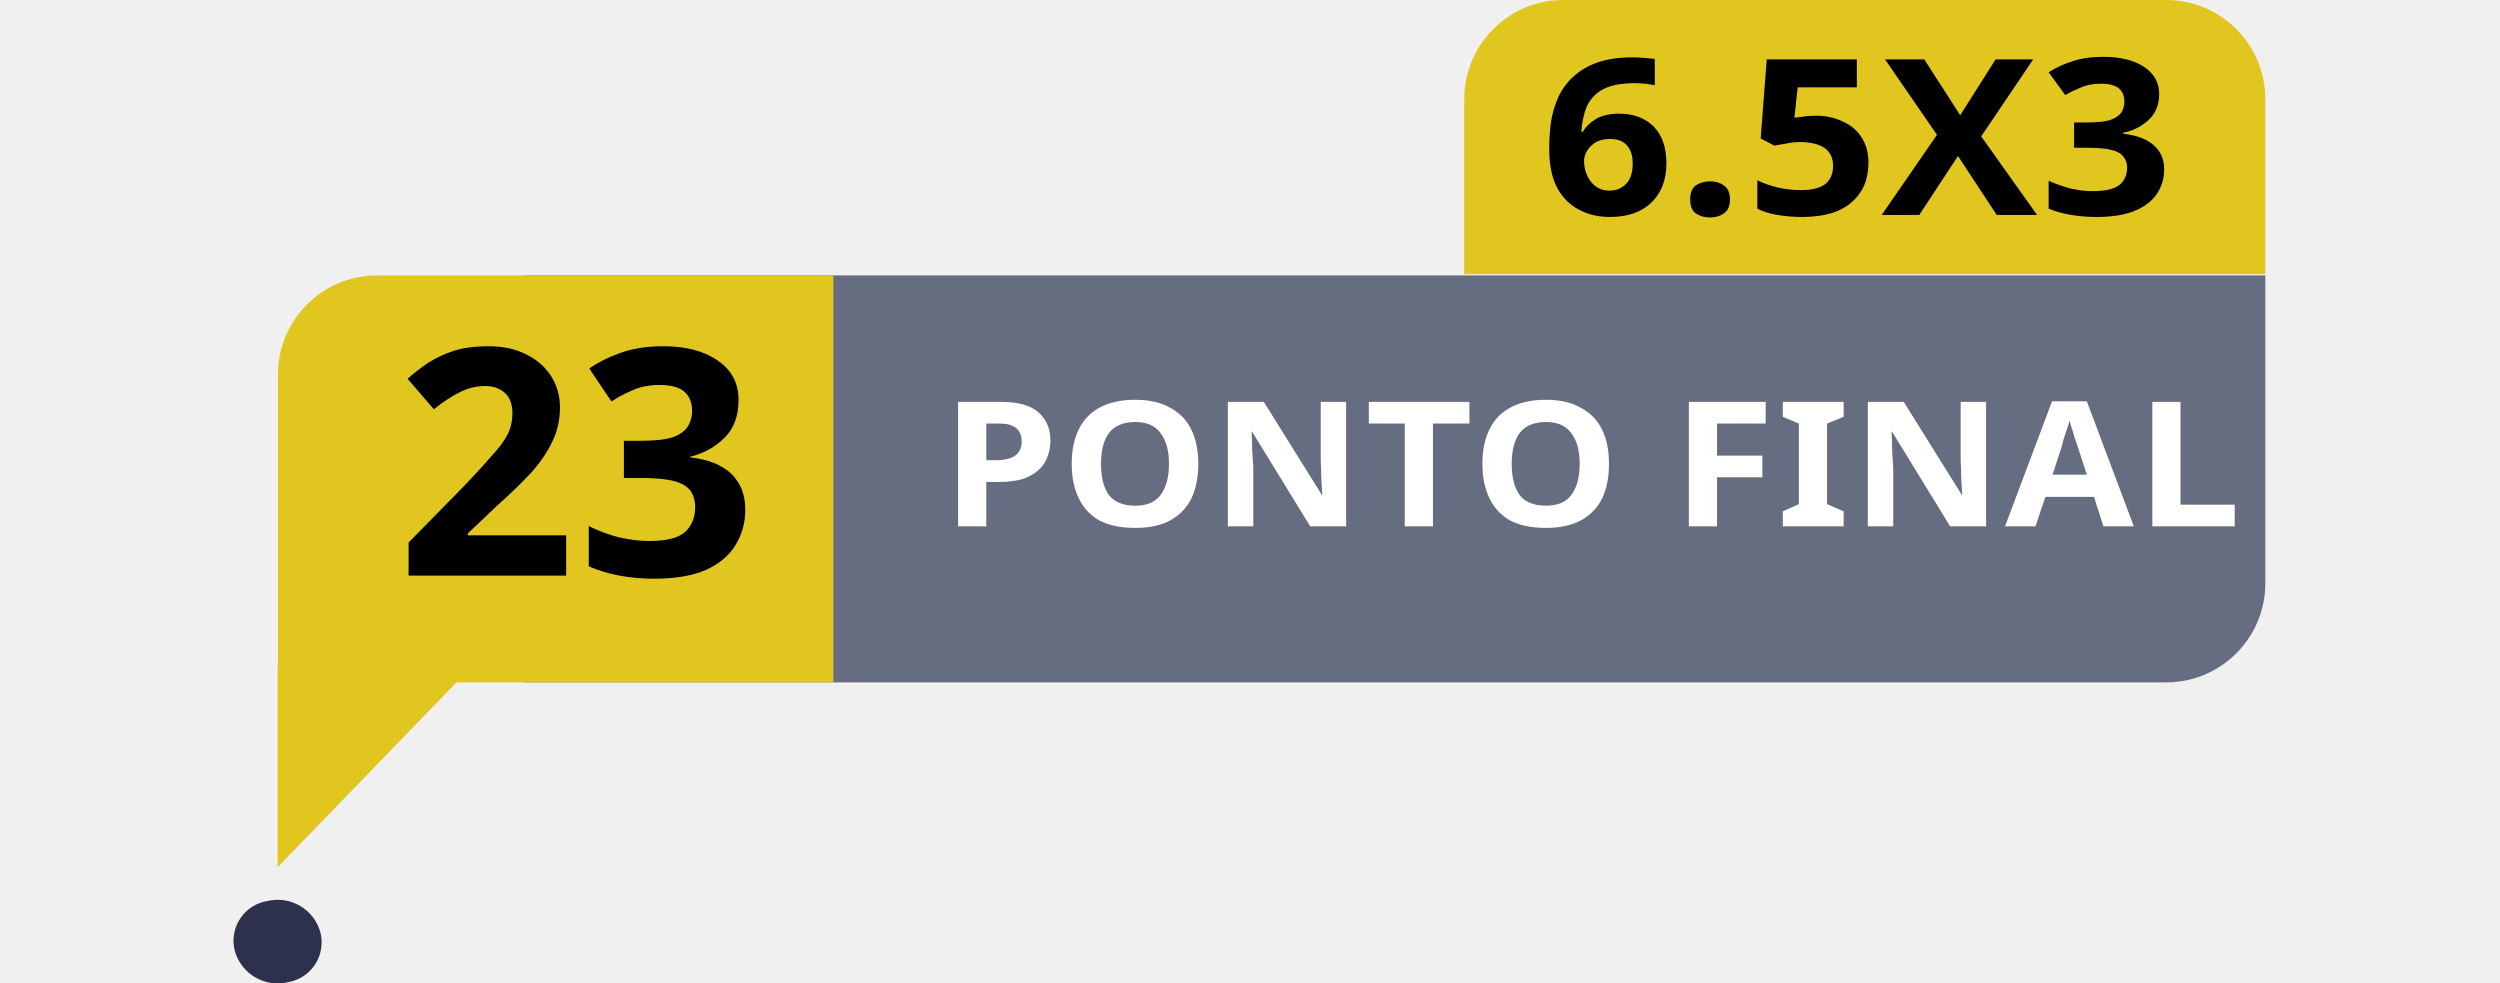
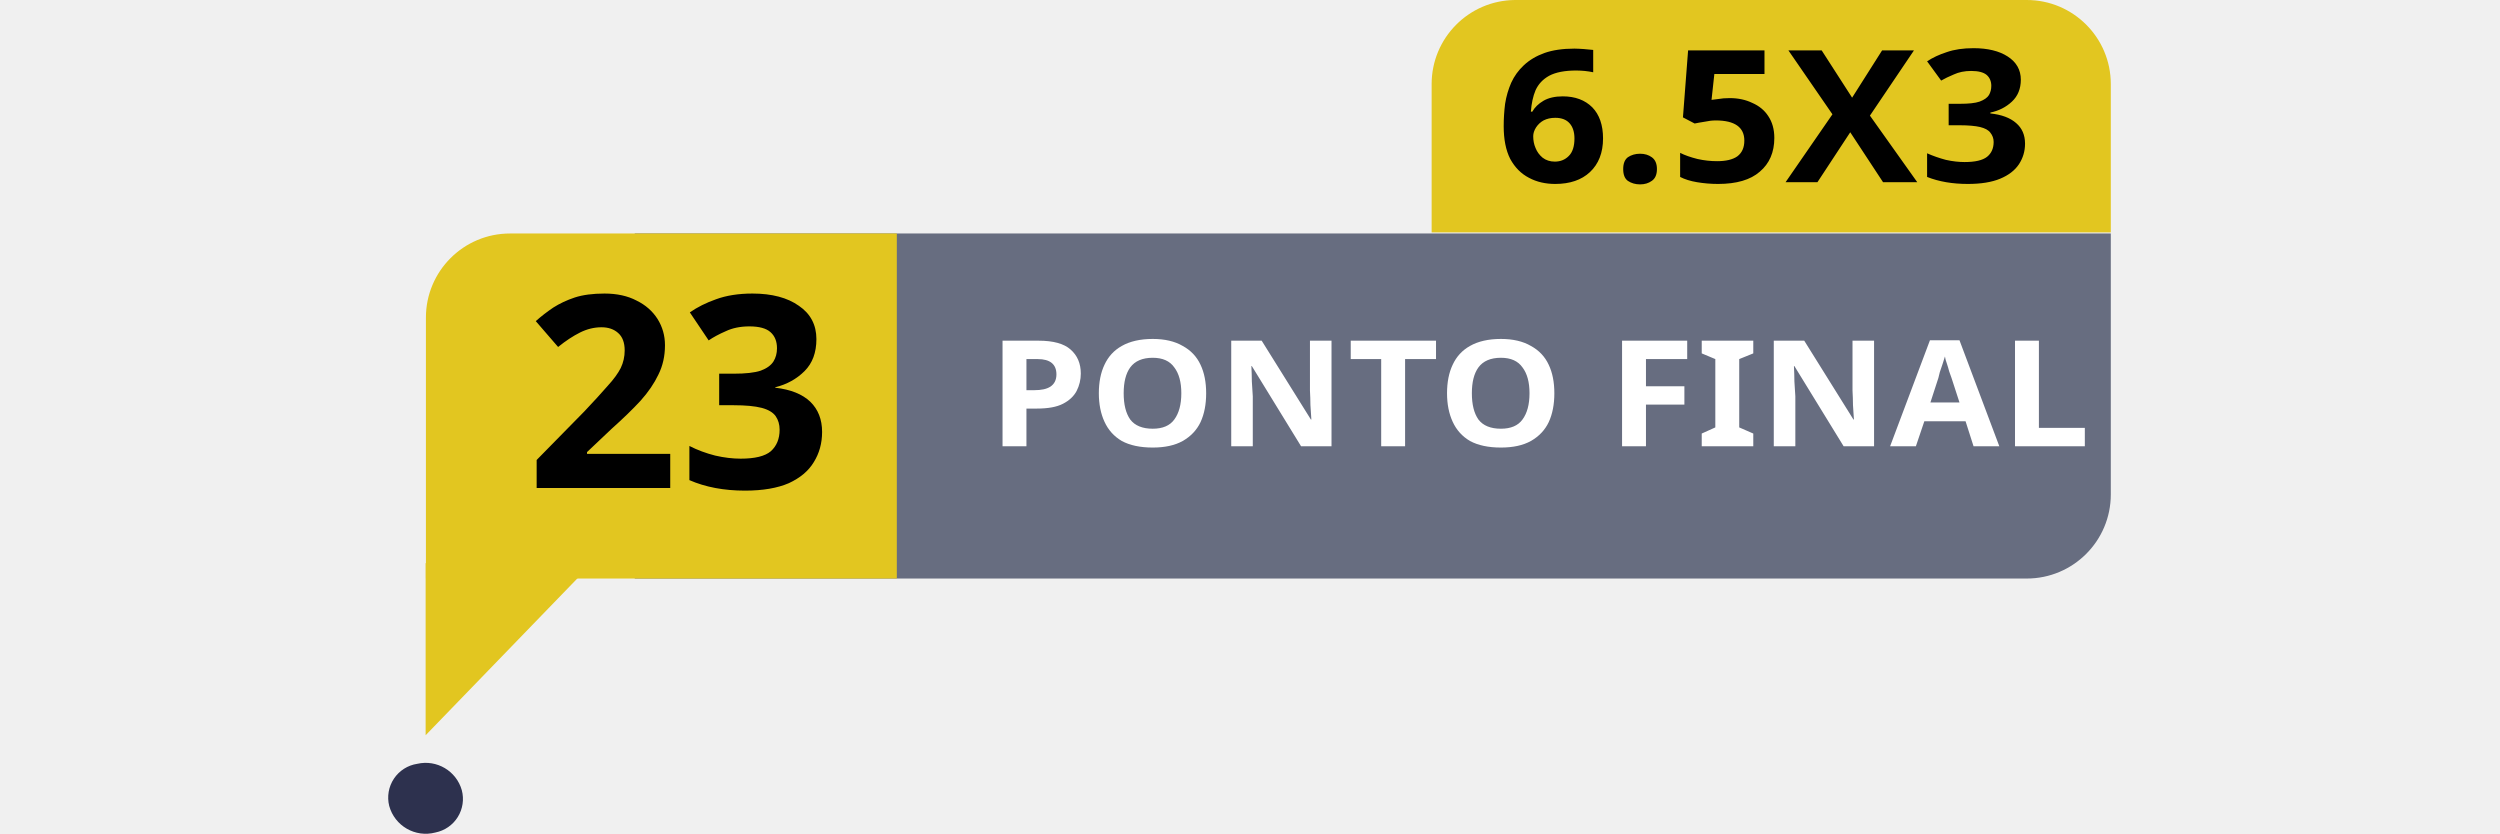
- <svg xmlns="http://www.w3.org/2000/svg" id="Layer_1" data-name="Layer 1" width="243.725" height="95.826" viewBox="0 0 61.42 29.73">
+ <svg xmlns="http://www.w3.org/2000/svg" id="Layer_1" data-name="Layer 1" width="180" height="60" viewBox="0 0 61.42 29.73">
  <defs>
    <style>.cls-1{fill:#676d80;}.cls-2{font-size:5.28px;fill:#fff;letter-spacing:0.01em;}.cls-2,.cls-4,.cls-6{font-family:ProximaNova-Bold, Proxima Nova;font-weight:700;}.cls-3{fill:#e2c620;}.cls-4{font-size:9.58px;}.cls-5{fill:#2d314e;}.cls-6{font-size:6.6px;letter-spacing:0.01em;}</style>
  </defs>
  <path class="cls-1" d="M8.76,8.33H61.42a0,0,0,0,1,0,0v9.31a3,3,0,0,1-3,3H8.76a0,0,0,0,1,0,0V8.33A0,0,0,0,1,8.76,8.33Z" />
  <text class="cls-2" transform="translate(21.38 15.92) scale(1.07 1)">PONTO FINAL</text>
  <path class="cls-3" d="M4.31,8.33H18.11a0,0,0,0,1,0,0V20.64a0,0,0,0,1,0,0H1.31a0,0,0,0,1,0,0V11.33A3,3,0,0,1,4.31,8.33Z" />
  <text class="cls-4" transform="translate(4.87 17.41)">23</text>
  <path class="cls-5" d="M0,28.75A1.22,1.22,0,0,1,1,27.25a1.34,1.34,0,0,1,1.59.94,1.22,1.22,0,0,1-.94,1.51A1.35,1.35,0,0,1,0,28.75" />
  <path class="cls-3" d="M40.16,0H58.42a3,3,0,0,1,3,3V8.29a0,0,0,0,1,0,0H37.19a0,0,0,0,1,0,0V3A3,3,0,0,1,40.16,0Z" />
  <text class="cls-6" transform="translate(39.51 6.5) scale(1.07 1)">6.5X3</text>
  <polygon class="cls-3" points="1.3 26.23 7 20.34 1.3 20.09 1.3 26.23" />
</svg>
